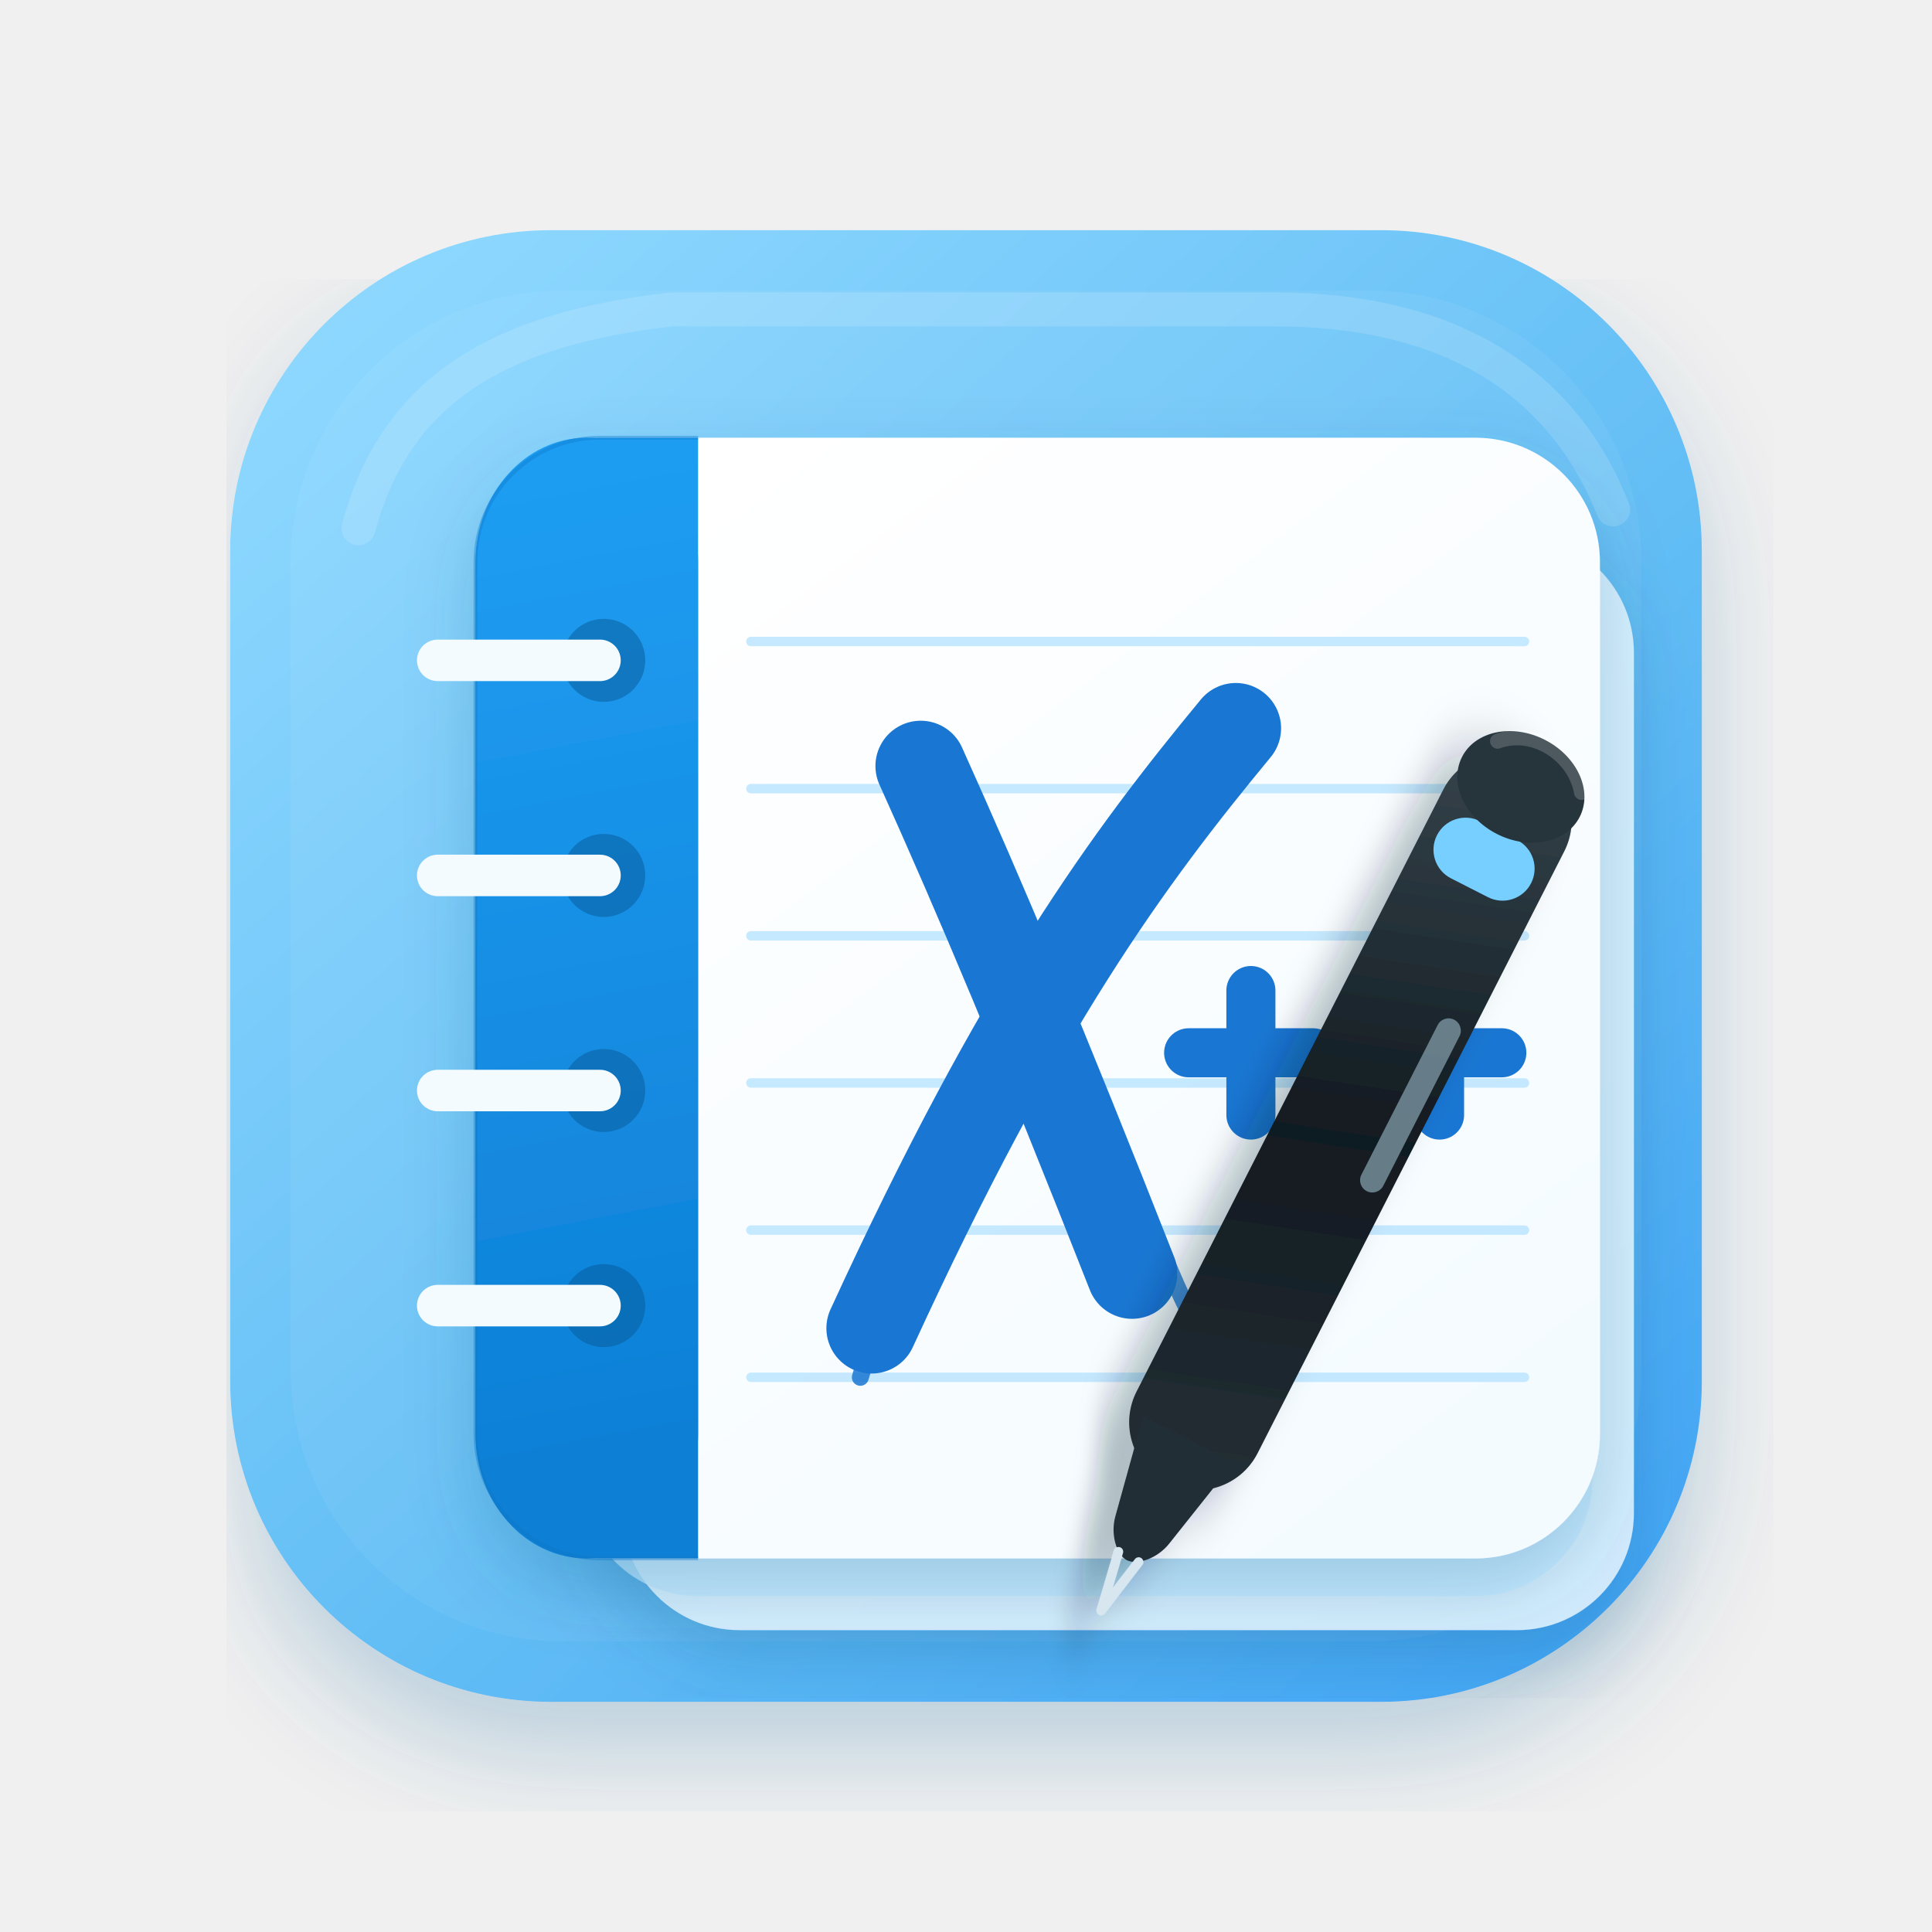
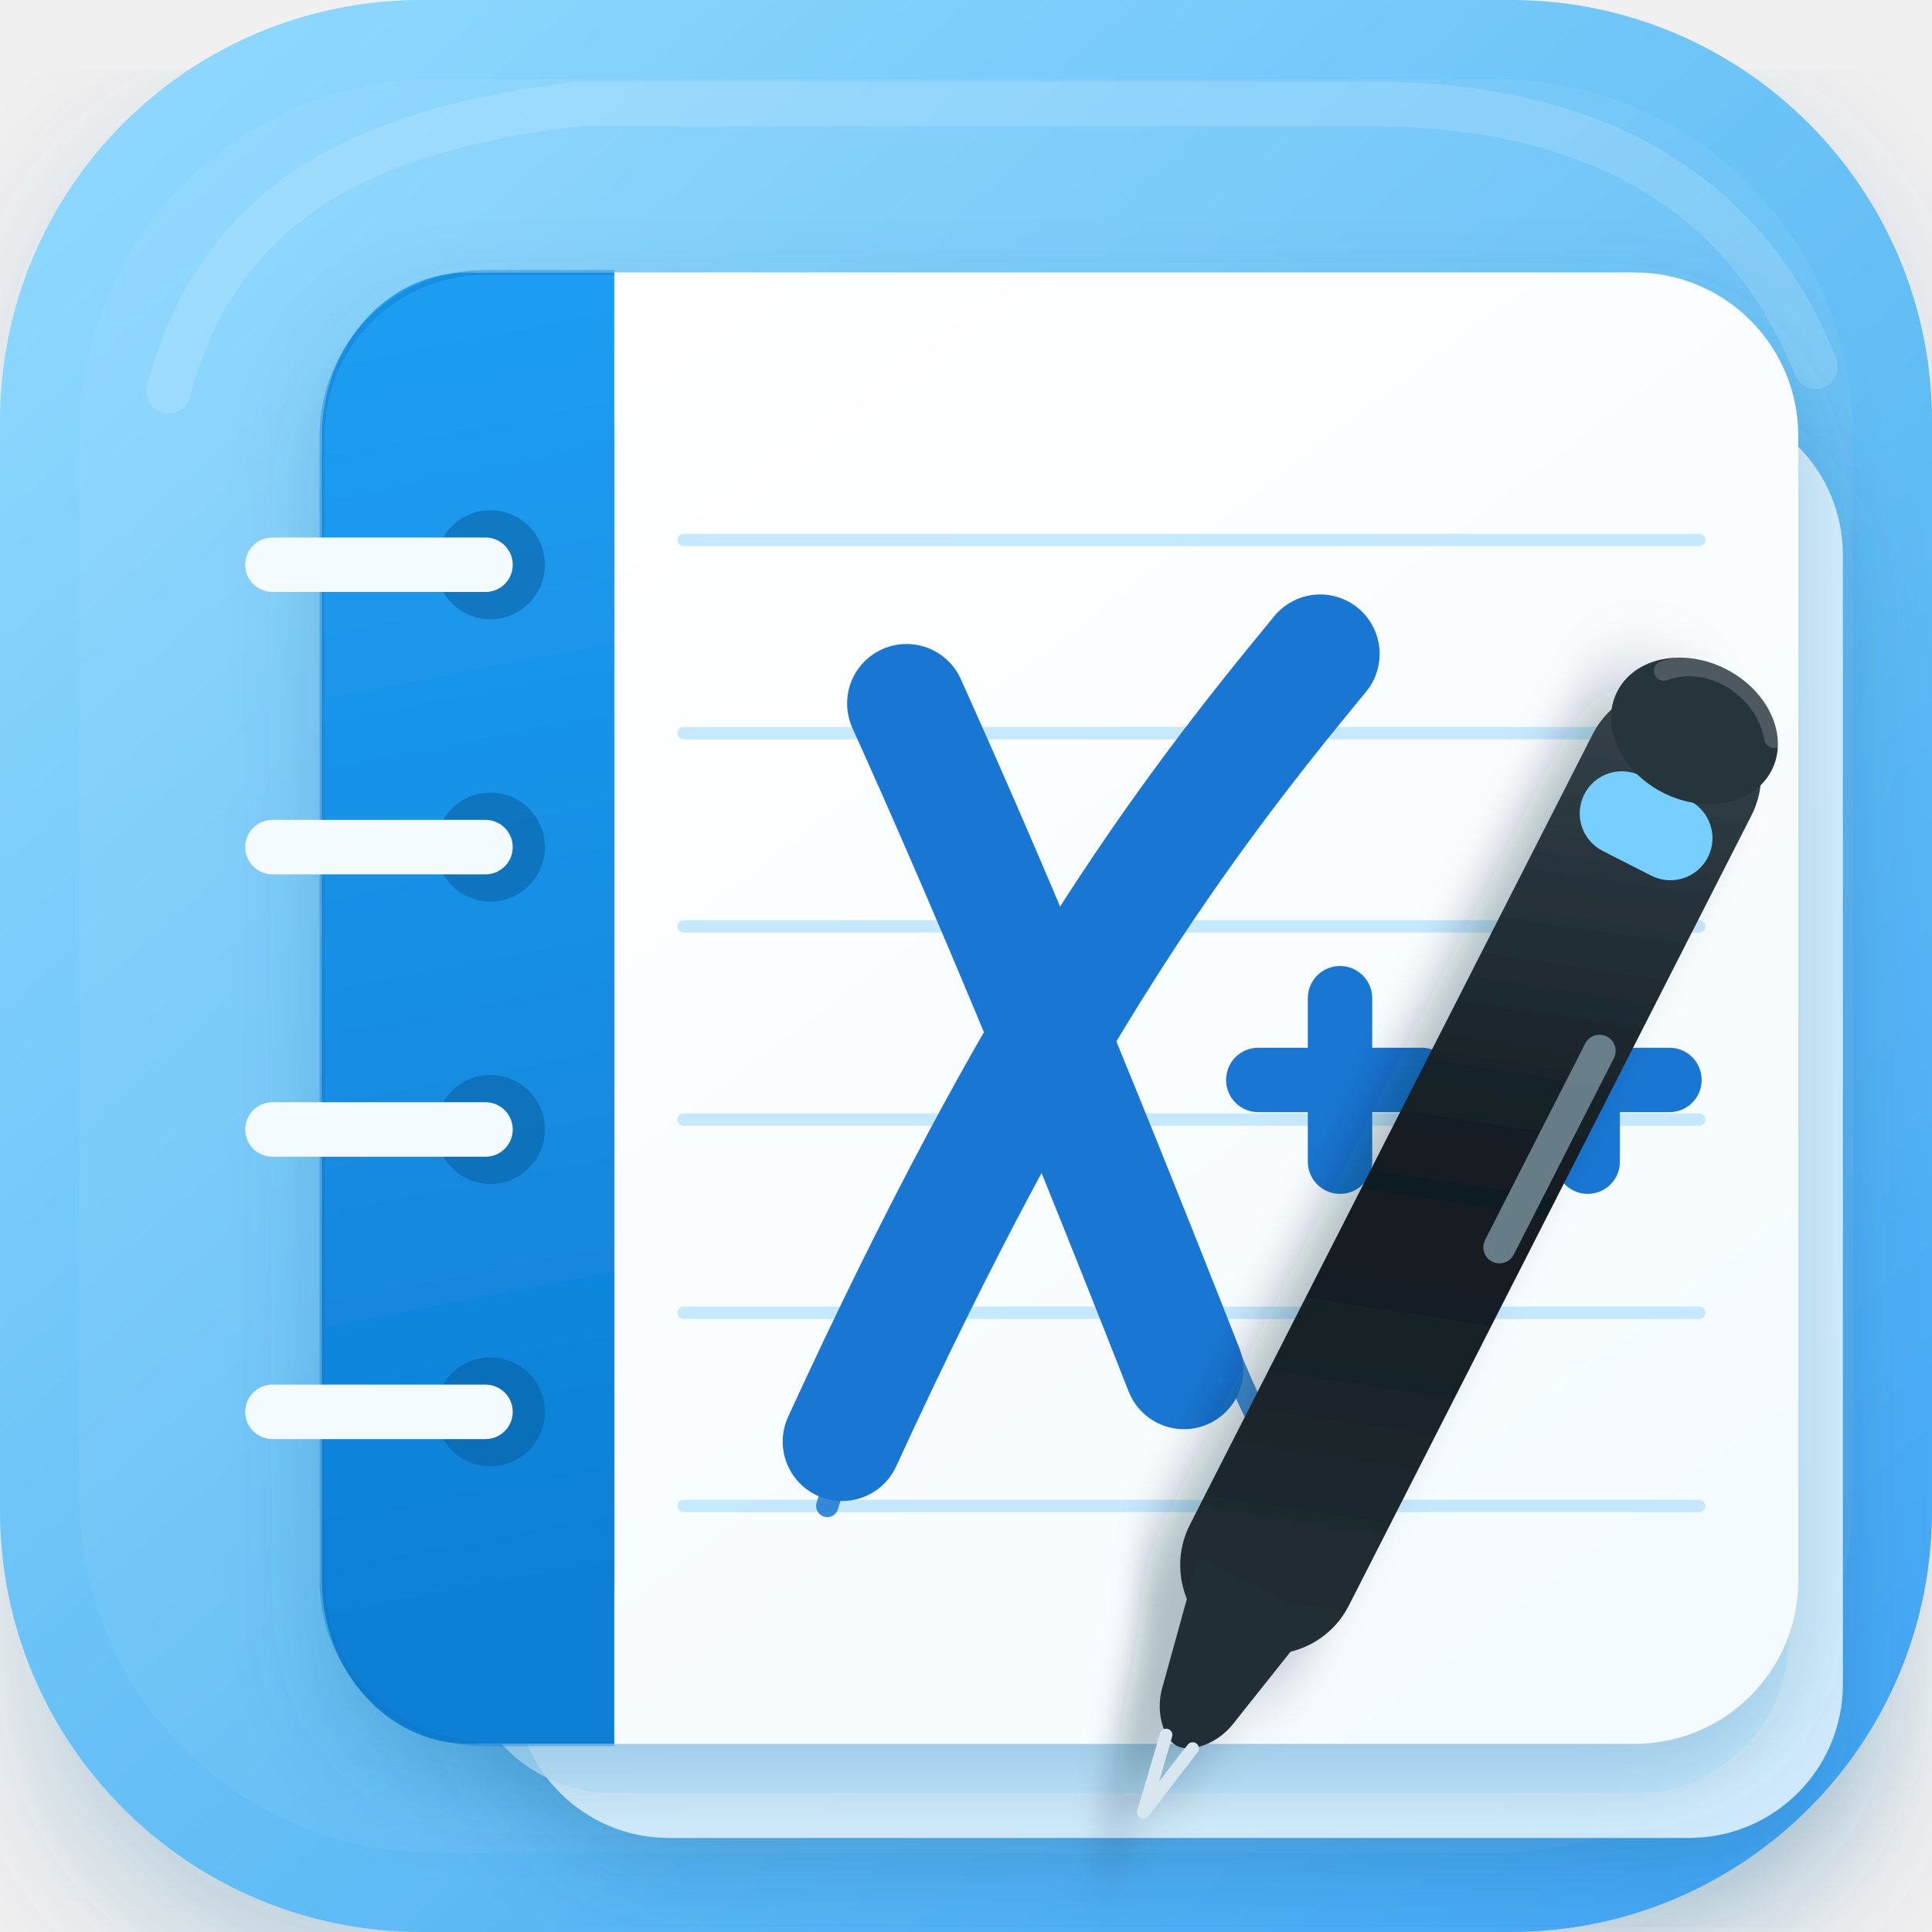
- <svg xmlns="http://www.w3.org/2000/svg" width="1024" height="1024" viewBox="0 0 1024 1024" fill="none">
+ <svg xmlns="http://www.w3.org/2000/svg" width="1024" height="1024" viewBox="122 122 780 780" fill="none">
  <defs>
    <linearGradient id="bg" x1="180" y1="150" x2="850" y2="900" gradientUnits="userSpaceOnUse">
      <stop offset="0" stop-color="#8ED8FF" />
      <stop offset="0.55" stop-color="#63BEF5" />
      <stop offset="1" stop-color="#42A5F5" />
    </linearGradient>
    <linearGradient id="spine" x1="260" y1="260" x2="360" y2="780" gradientUnits="userSpaceOnUse">
      <stop stop-color="#1E9DF2" />
      <stop offset="1" stop-color="#0D7FD5" />
    </linearGradient>
    <linearGradient id="paper" x1="360" y1="260" x2="760" y2="790" gradientUnits="userSpaceOnUse">
      <stop stop-color="#FFFFFF" />
      <stop offset="1" stop-color="#F4FBFF" />
    </linearGradient>
    <linearGradient id="pen" x1="684" y1="390" x2="830" y2="830" gradientUnits="userSpaceOnUse">
      <stop stop-color="#34424A" />
      <stop offset="0.45" stop-color="#111A20" />
      <stop offset="1" stop-color="#2B353C" />
    </linearGradient>
    <filter id="softShadow" x="120" y="120" width="820" height="840" filterUnits="userSpaceOnUse" color-interpolation-filters="sRGB">
      <feDropShadow dx="0" dy="28" stdDeviation="28" flood-color="#0E5E9C" flood-opacity="0.22" />
    </filter>
    <filter id="smallShadow" x="180" y="190" width="720" height="710" filterUnits="userSpaceOnUse" color-interpolation-filters="sRGB">
      <feDropShadow dx="0" dy="16" stdDeviation="18" flood-color="#164B78" flood-opacity="0.20" />
    </filter>
    <filter id="penShadow" x="560" y="310" width="330" height="610" filterUnits="userSpaceOnUse" color-interpolation-filters="sRGB">
      <feDropShadow dx="-10" dy="18" stdDeviation="12" flood-color="#0B2335" flood-opacity="0.28" />
    </filter>
    <clipPath id="pageClip">
      <rect x="282" y="252" width="570" height="588" rx="62" />
    </clipPath>
  </defs>
  <rect x="122" y="122" width="780" height="780" rx="170" fill="url(#bg)" filter="url(#softShadow)" />
  <rect x="154" y="154" width="716" height="716" rx="144" fill="white" opacity="0.05" />
  <g filter="url(#smallShadow)">
    <rect x="330" y="284" width="536" height="580" rx="62" fill="#DFF3FF" opacity="0.9" />
    <rect x="308" y="266" width="536" height="580" rx="62" fill="#BFE8FF" opacity="0.72" />
  </g>
  <g filter="url(#smallShadow)">
    <rect x="252" y="232" width="596" height="594" rx="66" fill="url(#paper)" />
    <rect x="252" y="232" width="118" height="594" rx="66" fill="url(#spine)" />
    <path d="M370 232H318C281.5 232 252 261.5 252 298V760C252 796.5 281.5 826 318 826H370V232Z" fill="url(#spine)" />
    <path d="M370 232H318C281.5 232 252 261.5 252 298V760C252 796.5 281.5 826 318 826H370" stroke="#0872C4" stroke-width="2" opacity="0.35" />
  </g>
  <g clip-path="url(#pageClip)" opacity="0.82">
    <line x1="398" y1="340" x2="808" y2="340" stroke="#B9E4FF" stroke-width="5" stroke-linecap="round" />
    <line x1="398" y1="418" x2="808" y2="418" stroke="#B9E4FF" stroke-width="5" stroke-linecap="round" />
    <line x1="398" y1="496" x2="808" y2="496" stroke="#B9E4FF" stroke-width="5" stroke-linecap="round" />
    <line x1="398" y1="574" x2="808" y2="574" stroke="#B9E4FF" stroke-width="5" stroke-linecap="round" />
    <line x1="398" y1="652" x2="808" y2="652" stroke="#B9E4FF" stroke-width="5" stroke-linecap="round" />
    <line x1="398" y1="730" x2="808" y2="730" stroke="#B9E4FF" stroke-width="5" stroke-linecap="round" />
  </g>
  <g>
    <circle cx="320" cy="350" r="22" fill="#075C9E" opacity="0.55" />
    <circle cx="320" cy="464" r="22" fill="#075C9E" opacity="0.55" />
    <circle cx="320" cy="578" r="22" fill="#075C9E" opacity="0.55" />
    <circle cx="320" cy="692" r="22" fill="#075C9E" opacity="0.55" />
    <path d="M232 350H318" stroke="#F4FBFF" stroke-width="22" stroke-linecap="round" />
    <path d="M232 464H318" stroke="#F4FBFF" stroke-width="22" stroke-linecap="round" />
    <path d="M232 578H318" stroke="#F4FBFF" stroke-width="22" stroke-linecap="round" />
    <path d="M232 692H318" stroke="#F4FBFF" stroke-width="22" stroke-linecap="round" />
  </g>
  <g stroke="#1976D2" stroke-linecap="round" stroke-linejoin="round">
    <path d="M488 406C520 477 552 553 600 675" stroke-width="48" />
    <path d="M655 386C598 455 541 532 462 704" stroke-width="48" />
    <path d="M474 688C468 701 460 716 456 730" stroke-width="9" opacity="0.85" />
    <path d="M611 651C619 671 627 691 637 708" stroke-width="9" opacity="0.8" />
    <path d="M630 558H696" stroke-width="26" />
    <path d="M663 525V591" stroke-width="26" />
    <path d="M730 558H796" stroke-width="26" />
    <path d="M763 525V591" stroke-width="26" />
    <path d="M626 558C644 552 680 565 699 556" stroke-width="7" opacity="0.9" />
    <path d="M726 558C745 552 780 565 800 556" stroke-width="7" opacity="0.9" />
  </g>
  <g filter="url(#penShadow)" transform="rotate(27 708 614)">
    <rect x="670" y="378" width="72" height="430" rx="36" fill="url(#pen)" />
    <rect x="678" y="420" width="56" height="34" rx="17" fill="#76CFFF" />
    <rect x="724" y="520" width="13" height="102" rx="6.5" fill="#6F8793" opacity="0.9" />
    <path d="M679 782H733L722 836C720 846 712 854 706 854C700 854 692 846 690 836L679 782Z" fill="#222D34" />
    <path d="M700 852L706 884L712 852" stroke="#D7E6EF" stroke-width="5" stroke-linecap="round" stroke-linejoin="round" />
    <ellipse cx="706" cy="394" rx="35" ry="28" fill="#26343B" />
    <path d="M684 378C698 363 724 366 736 382" stroke="#FFFFFF" stroke-opacity="0.18" stroke-width="8" stroke-linecap="round" />
  </g>
  <path d="M190 280C210 205 267 174 356 164H676C762 164 826 197 855 270" stroke="white" stroke-width="18" stroke-linecap="round" opacity="0.14" />
</svg>
